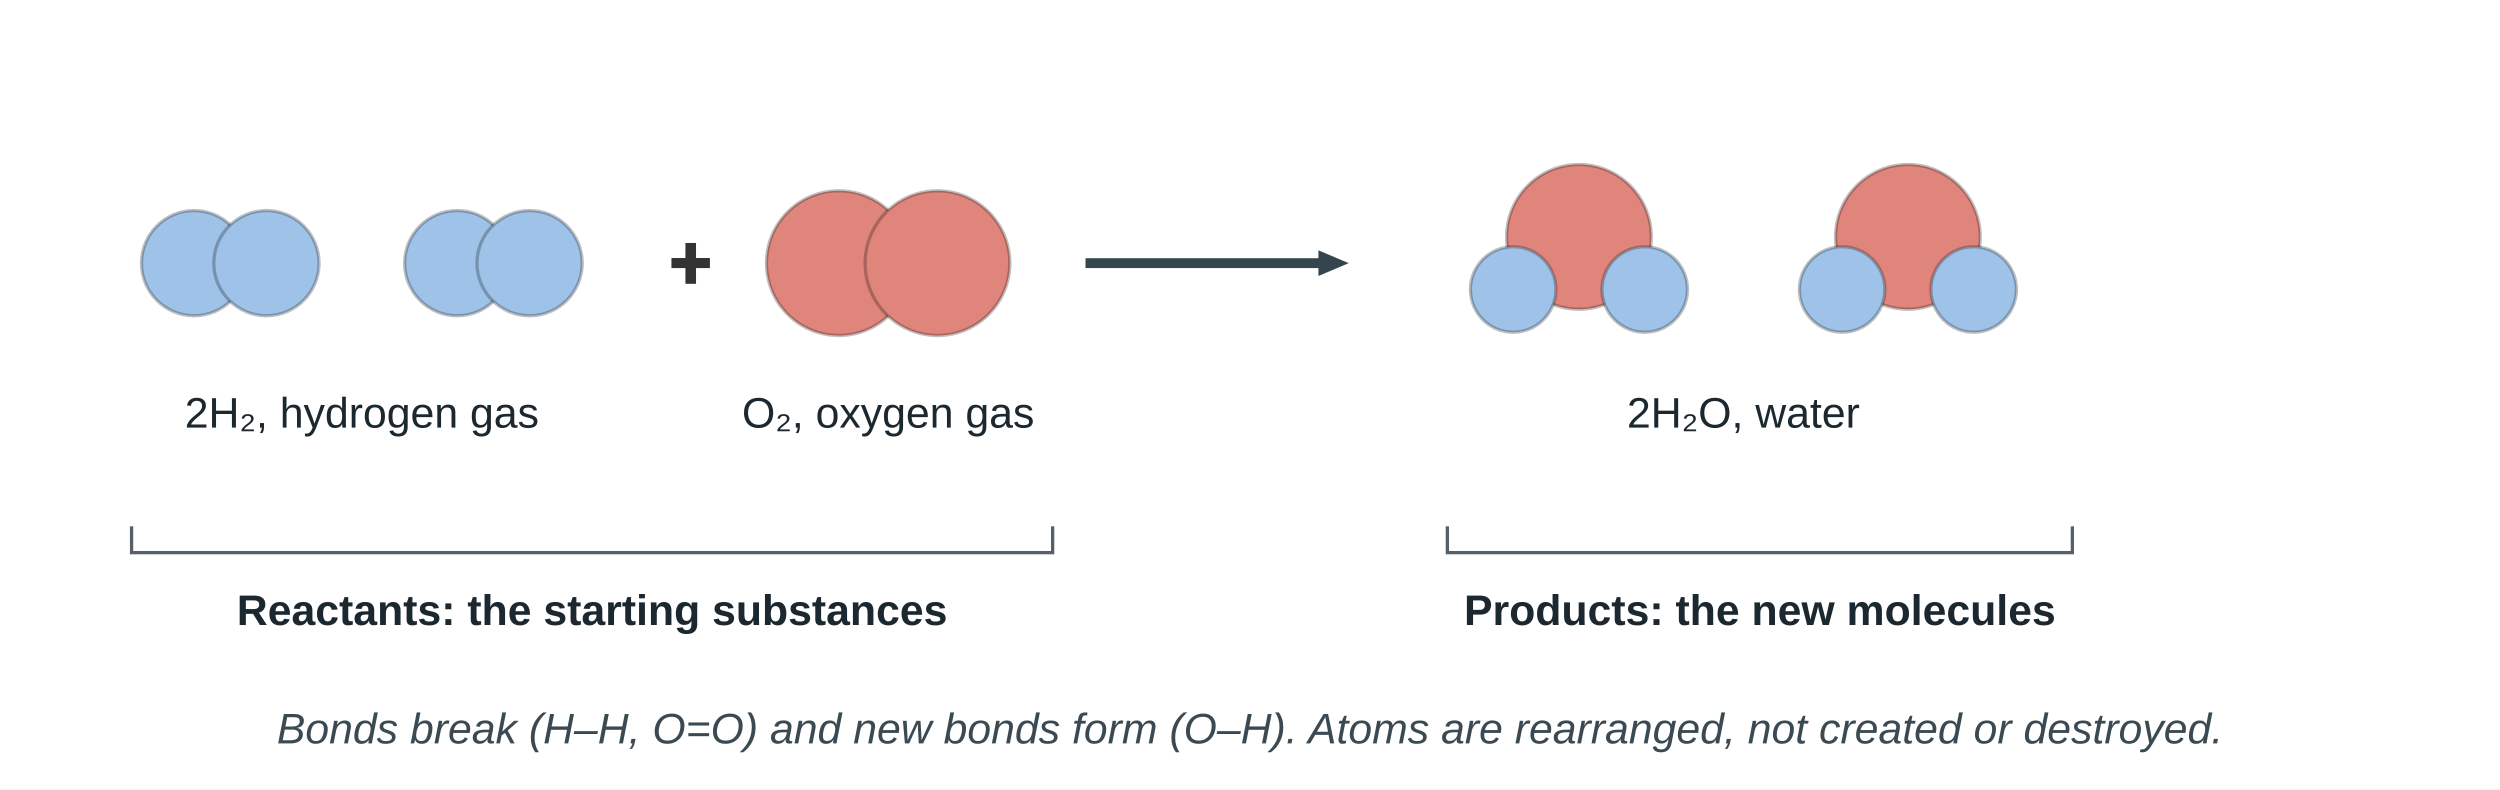
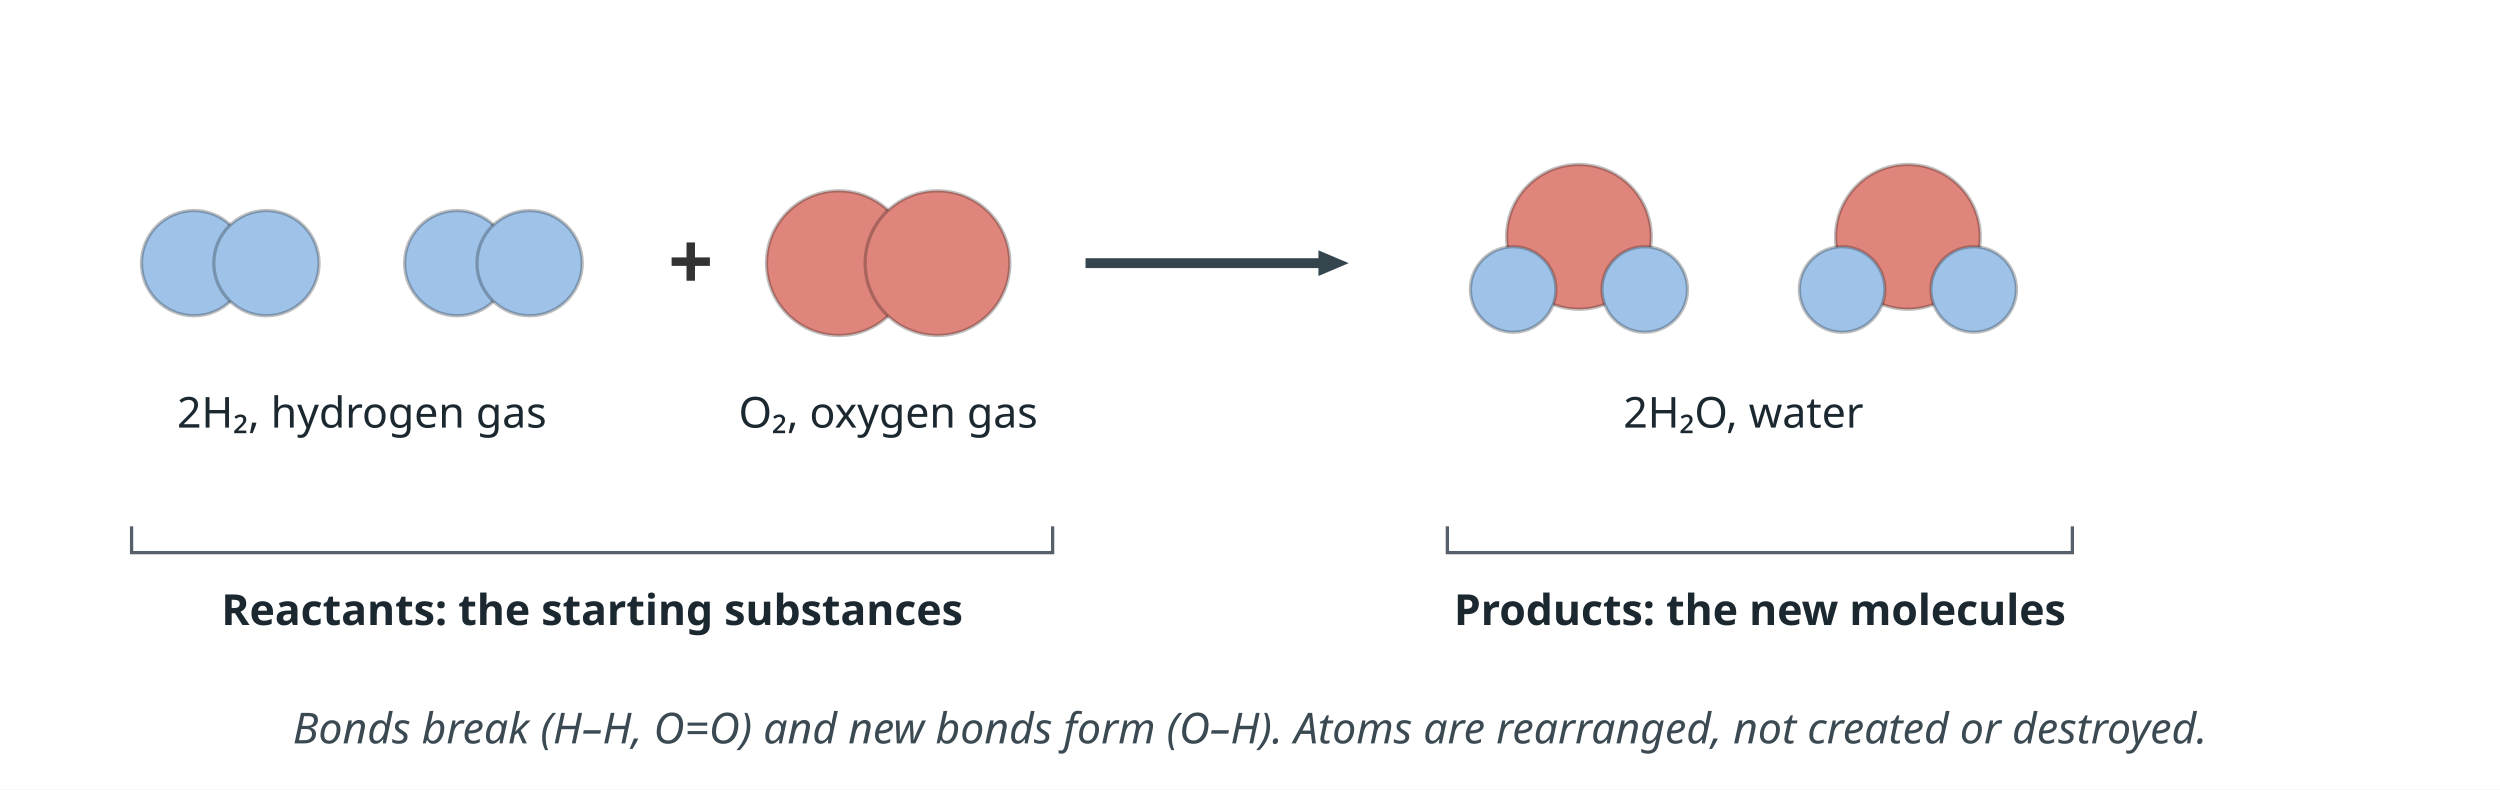
- <svg xmlns="http://www.w3.org/2000/svg" viewBox="0 0 760 240" role="img" aria-label="Two hydrogen molecules and one oxygen molecule react to form two water molecules" style="fill:rgb(0, 0, 0);stroke-width:1px;stroke-linecap:butt;stroke-linejoin:miter;opacity:1;fill-opacity:1;stroke-opacity:1;font-family:&quot;Source Sans 3&quot;, &quot;Segoe UI&quot;, system-ui, -apple-system, Roboto, Arial, sans-serif;font-size:17px;font-weight:400;text-anchor:start;dominant-baseline:auto;display:block;visibility:visible;">
-   <rect width="760" height="240" fill="#fff" style="fill:rgb(255, 255, 255);stroke:none;stroke-width:1px;stroke-linecap:butt;stroke-linejoin:miter;opacity:1;fill-opacity:1;stroke-opacity:1;font-family:&quot;Source Sans 3&quot;, &quot;Segoe UI&quot;, system-ui, -apple-system, Roboto, Arial, sans-serif;font-size:17px;font-weight:400;text-anchor:start;dominant-baseline:auto;display:inline;visibility:visible;" />
-   <g data-term="reactants" style="fill:rgb(0, 0, 0);stroke:none;stroke-width:1px;stroke-linecap:butt;stroke-linejoin:miter;opacity:1;fill-opacity:1;stroke-opacity:1;font-family:&quot;Source Sans 3&quot;, &quot;Segoe UI&quot;, system-ui, -apple-system, Roboto, Arial, sans-serif;font-size:17px;font-weight:400;text-anchor:start;dominant-baseline:auto;display:inline;visibility:visible;">
-     <circle cx="59" cy="80" r="16" fill="#9fc3e8" stroke="rgba(0,0,0,.25)" style="fill:rgb(159, 195, 232);stroke:rgba(0, 0, 0, 0.25);stroke-width:1px;stroke-linecap:butt;stroke-linejoin:miter;opacity:1;fill-opacity:1;stroke-opacity:1;font-family:&quot;Source Sans 3&quot;, &quot;Segoe UI&quot;, system-ui, -apple-system, Roboto, Arial, sans-serif;font-size:17px;font-weight:400;text-anchor:start;dominant-baseline:auto;display:inline;visibility:visible;" />
-     <circle cx="81" cy="80" r="16" fill="#9fc3e8" stroke="rgba(0,0,0,.25)" style="fill:rgb(159, 195, 232);stroke:rgba(0, 0, 0, 0.25);stroke-width:1px;stroke-linecap:butt;stroke-linejoin:miter;opacity:1;fill-opacity:1;stroke-opacity:1;font-family:&quot;Source Sans 3&quot;, &quot;Segoe UI&quot;, system-ui, -apple-system, Roboto, Arial, sans-serif;font-size:17px;font-weight:400;text-anchor:start;dominant-baseline:auto;display:inline;visibility:visible;" />
-     <circle cx="139" cy="80" r="16" fill="#9fc3e8" stroke="rgba(0,0,0,.25)" style="fill:rgb(159, 195, 232);stroke:rgba(0, 0, 0, 0.25);stroke-width:1px;stroke-linecap:butt;stroke-linejoin:miter;opacity:1;fill-opacity:1;stroke-opacity:1;font-family:&quot;Source Sans 3&quot;, &quot;Segoe UI&quot;, system-ui, -apple-system, Roboto, Arial, sans-serif;font-size:17px;font-weight:400;text-anchor:start;dominant-baseline:auto;display:inline;visibility:visible;" />
-     <circle cx="161" cy="80" r="16" fill="#9fc3e8" stroke="rgba(0,0,0,.25)" style="fill:rgb(159, 195, 232);stroke:rgba(0, 0, 0, 0.25);stroke-width:1px;stroke-linecap:butt;stroke-linejoin:miter;opacity:1;fill-opacity:1;stroke-opacity:1;font-family:&quot;Source Sans 3&quot;, &quot;Segoe UI&quot;, system-ui, -apple-system, Roboto, Arial, sans-serif;font-size:17px;font-weight:400;text-anchor:start;dominant-baseline:auto;display:inline;visibility:visible;" />
-     <text x="110" y="130" text-anchor="middle" style="fill:rgb(28, 40, 48);stroke:none;stroke-width:1px;stroke-linecap:butt;stroke-linejoin:miter;opacity:1;fill-opacity:1;stroke-opacity:1;font-family:&quot;Source Sans 3&quot;, Arial, sans-serif;font-size:13px;font-weight:400;text-anchor:middle;dominant-baseline:auto;display:block;visibility:visible;" data-l="1">2H₂, hydrogen gas</text>
-     <text x="210" y="88" text-anchor="middle" font-family="Source Sans 3,Arial" font-size="24" font-weight="700" fill="#333" style="fill:rgb(51, 51, 51);stroke:none;stroke-width:1px;stroke-linecap:butt;stroke-linejoin:miter;opacity:1;fill-opacity:1;stroke-opacity:1;font-family:&quot;Source Sans 3&quot;, &quot;Segoe UI&quot;, system-ui, -apple-system, Roboto, Arial, sans-serif;font-size:24px;font-weight:700;text-anchor:middle;dominant-baseline:auto;display:block;visibility:visible;" data-l="1">+</text>
-     <circle cx="255" cy="80" r="22" fill="#e0857c" stroke="rgba(0,0,0,.25)" style="fill:rgb(224, 133, 124);stroke:rgba(0, 0, 0, 0.25);stroke-width:1px;stroke-linecap:butt;stroke-linejoin:miter;opacity:1;fill-opacity:1;stroke-opacity:1;font-family:&quot;Source Sans 3&quot;, &quot;Segoe UI&quot;, system-ui, -apple-system, Roboto, Arial, sans-serif;font-size:17px;font-weight:400;text-anchor:start;dominant-baseline:auto;display:inline;visibility:visible;" />
-     <circle cx="285" cy="80" r="22" fill="#e0857c" stroke="rgba(0,0,0,.25)" style="fill:rgb(224, 133, 124);stroke:rgba(0, 0, 0, 0.25);stroke-width:1px;stroke-linecap:butt;stroke-linejoin:miter;opacity:1;fill-opacity:1;stroke-opacity:1;font-family:&quot;Source Sans 3&quot;, &quot;Segoe UI&quot;, system-ui, -apple-system, Roboto, Arial, sans-serif;font-size:17px;font-weight:400;text-anchor:start;dominant-baseline:auto;display:inline;visibility:visible;" />
-     <text x="270" y="130" text-anchor="middle" style="fill:rgb(28, 40, 48);stroke:none;stroke-width:1px;stroke-linecap:butt;stroke-linejoin:miter;opacity:1;fill-opacity:1;stroke-opacity:1;font-family:&quot;Source Sans 3&quot;, Arial, sans-serif;font-size:13px;font-weight:400;text-anchor:middle;dominant-baseline:auto;display:block;visibility:visible;" data-l="1">O₂, oxygen gas</text>
+ <svg xmlns="http://www.w3.org/2000/svg" viewBox="0 0 760 240" role="img" aria-label="Two hydrogen molecules and one oxygen molecule react to form two water molecules" style="fill:rgb(0, 0, 0);stroke:none;stroke-width:1px;stroke-dasharray:none;stroke-linecap:butt;stroke-linejoin:miter;fill-opacity:1;stroke-opacity:1;font-family:'Source Sans 3',system-ui,sans-serif;font-size:17px;font-weight:400;font-style:normal;text-anchor:start;letter-spacing:normal;visibility:visible;paint-order:normal;">
+   <rect width="760" height="240" fill="#fff" style="fill:rgb(255, 255, 255);" />
+   <g data-term="reactants" style="">
+     <circle cx="59" cy="80" r="16" fill="#9fc3e8" stroke="rgba(0,0,0,.25)" style="fill:rgb(159, 195, 232);stroke:rgba(0, 0, 0, 0.25);" />
+     <circle cx="81" cy="80" r="16" fill="#9fc3e8" stroke="rgba(0,0,0,.25)" style="fill:rgb(159, 195, 232);stroke:rgba(0, 0, 0, 0.25);" />
+     <circle cx="139" cy="80" r="16" fill="#9fc3e8" stroke="rgba(0,0,0,.25)" style="fill:rgb(159, 195, 232);stroke:rgba(0, 0, 0, 0.25);" />
+     <circle cx="161" cy="80" r="16" fill="#9fc3e8" stroke="rgba(0,0,0,.25)" style="fill:rgb(159, 195, 232);stroke:rgba(0, 0, 0, 0.25);" />
+     <text x="110" y="130" text-anchor="middle" style="fill:rgb(28, 40, 48);font-family:'Source Sans 3',system-ui,sans-serif;font-size:13px;text-anchor:middle;display:block;" data-l="1">2H₂, hydrogen gas</text>
+     <text x="210" y="88" text-anchor="middle" font-family="Source Sans 3,Arial" font-size="24" font-weight="700" fill="#333" style="fill:rgb(51, 51, 51);font-size:24px;font-weight:700;text-anchor:middle;display:block;" data-l="1">+</text>
+     <circle cx="255" cy="80" r="22" fill="#e0857c" stroke="rgba(0,0,0,.25)" style="fill:rgb(224, 133, 124);stroke:rgba(0, 0, 0, 0.25);" />
+     <circle cx="285" cy="80" r="22" fill="#e0857c" stroke="rgba(0,0,0,.25)" style="fill:rgb(224, 133, 124);stroke:rgba(0, 0, 0, 0.25);" />
+     <text x="270" y="130" text-anchor="middle" style="fill:rgb(28, 40, 48);font-family:'Source Sans 3',system-ui,sans-serif;font-size:13px;text-anchor:middle;display:block;" data-l="1">O₂, oxygen gas</text>
  </g>
-   <g data-term="chemical-reaction" style="fill:rgb(0, 0, 0);stroke:none;stroke-width:1px;stroke-linecap:butt;stroke-linejoin:miter;opacity:1;fill-opacity:1;stroke-opacity:1;font-family:&quot;Source Sans 3&quot;, &quot;Segoe UI&quot;, system-ui, -apple-system, Roboto, Arial, sans-serif;font-size:17px;font-weight:400;text-anchor:start;dominant-baseline:auto;display:inline;visibility:visible;">
-     <line x1="330" y1="80" x2="404.0" y2="80.0" stroke="#34454e" stroke-width="3" style="fill:rgb(0, 0, 0);stroke:rgb(52, 69, 78);stroke-width:3px;stroke-linecap:butt;stroke-linejoin:miter;opacity:1;fill-opacity:1;stroke-opacity:1;font-family:&quot;Source Sans 3&quot;, &quot;Segoe UI&quot;, system-ui, -apple-system, Roboto, Arial, sans-serif;font-size:17px;font-weight:400;text-anchor:start;dominant-baseline:auto;display:inline;visibility:visible;" />
-     <polygon points="410,80 400.8,83.9 400.8,76.1" fill="#34454e" style="fill:rgb(52, 69, 78);stroke:none;stroke-width:1px;stroke-linecap:butt;stroke-linejoin:miter;opacity:1;fill-opacity:1;stroke-opacity:1;font-family:&quot;Source Sans 3&quot;, &quot;Segoe UI&quot;, system-ui, -apple-system, Roboto, Arial, sans-serif;font-size:17px;font-weight:400;text-anchor:start;dominant-baseline:auto;display:inline;visibility:visible;" />
+   <g data-term="chemical-reaction" style="">
+     <line x1="330" y1="80" x2="404.0" y2="80.0" stroke="#34454e" stroke-width="3" style="stroke:rgb(52, 69, 78);stroke-width:3px;" />
+     <polygon points="410,80 400.8,83.9 400.8,76.1" fill="#34454e" style="fill:rgb(52, 69, 78);" />
  </g>
-   <g data-term="products" style="fill:rgb(0, 0, 0);stroke:none;stroke-width:1px;stroke-linecap:butt;stroke-linejoin:miter;opacity:1;fill-opacity:1;stroke-opacity:1;font-family:&quot;Source Sans 3&quot;, &quot;Segoe UI&quot;, system-ui, -apple-system, Roboto, Arial, sans-serif;font-size:17px;font-weight:400;text-anchor:start;dominant-baseline:auto;display:inline;visibility:visible;">
-     <circle cx="480" cy="72" r="22" fill="#e0857c" stroke="rgba(0,0,0,.25)" style="fill:rgb(224, 133, 124);stroke:rgba(0, 0, 0, 0.25);stroke-width:1px;stroke-linecap:butt;stroke-linejoin:miter;opacity:1;fill-opacity:1;stroke-opacity:1;font-family:&quot;Source Sans 3&quot;, &quot;Segoe UI&quot;, system-ui, -apple-system, Roboto, Arial, sans-serif;font-size:17px;font-weight:400;text-anchor:start;dominant-baseline:auto;display:inline;visibility:visible;" />
-     <circle cx="460" cy="88" r="13" fill="#9fc3e8" stroke="rgba(0,0,0,.25)" style="fill:rgb(159, 195, 232);stroke:rgba(0, 0, 0, 0.25);stroke-width:1px;stroke-linecap:butt;stroke-linejoin:miter;opacity:1;fill-opacity:1;stroke-opacity:1;font-family:&quot;Source Sans 3&quot;, &quot;Segoe UI&quot;, system-ui, -apple-system, Roboto, Arial, sans-serif;font-size:17px;font-weight:400;text-anchor:start;dominant-baseline:auto;display:inline;visibility:visible;" />
-     <circle cx="500" cy="88" r="13" fill="#9fc3e8" stroke="rgba(0,0,0,.25)" style="fill:rgb(159, 195, 232);stroke:rgba(0, 0, 0, 0.25);stroke-width:1px;stroke-linecap:butt;stroke-linejoin:miter;opacity:1;fill-opacity:1;stroke-opacity:1;font-family:&quot;Source Sans 3&quot;, &quot;Segoe UI&quot;, system-ui, -apple-system, Roboto, Arial, sans-serif;font-size:17px;font-weight:400;text-anchor:start;dominant-baseline:auto;display:inline;visibility:visible;" />
-     <circle cx="580" cy="72" r="22" fill="#e0857c" stroke="rgba(0,0,0,.25)" style="fill:rgb(224, 133, 124);stroke:rgba(0, 0, 0, 0.25);stroke-width:1px;stroke-linecap:butt;stroke-linejoin:miter;opacity:1;fill-opacity:1;stroke-opacity:1;font-family:&quot;Source Sans 3&quot;, &quot;Segoe UI&quot;, system-ui, -apple-system, Roboto, Arial, sans-serif;font-size:17px;font-weight:400;text-anchor:start;dominant-baseline:auto;display:inline;visibility:visible;" />
-     <circle cx="560" cy="88" r="13" fill="#9fc3e8" stroke="rgba(0,0,0,.25)" style="fill:rgb(159, 195, 232);stroke:rgba(0, 0, 0, 0.25);stroke-width:1px;stroke-linecap:butt;stroke-linejoin:miter;opacity:1;fill-opacity:1;stroke-opacity:1;font-family:&quot;Source Sans 3&quot;, &quot;Segoe UI&quot;, system-ui, -apple-system, Roboto, Arial, sans-serif;font-size:17px;font-weight:400;text-anchor:start;dominant-baseline:auto;display:inline;visibility:visible;" />
-     <circle cx="600" cy="88" r="13" fill="#9fc3e8" stroke="rgba(0,0,0,.25)" style="fill:rgb(159, 195, 232);stroke:rgba(0, 0, 0, 0.25);stroke-width:1px;stroke-linecap:butt;stroke-linejoin:miter;opacity:1;fill-opacity:1;stroke-opacity:1;font-family:&quot;Source Sans 3&quot;, &quot;Segoe UI&quot;, system-ui, -apple-system, Roboto, Arial, sans-serif;font-size:17px;font-weight:400;text-anchor:start;dominant-baseline:auto;display:inline;visibility:visible;" />
-     <text x="530" y="130" text-anchor="middle" style="fill:rgb(28, 40, 48);stroke:none;stroke-width:1px;stroke-linecap:butt;stroke-linejoin:miter;opacity:1;fill-opacity:1;stroke-opacity:1;font-family:&quot;Source Sans 3&quot;, Arial, sans-serif;font-size:13px;font-weight:400;text-anchor:middle;dominant-baseline:auto;display:block;visibility:visible;" data-l="1">2H₂O, water</text>
+   <g data-term="products" style="">
+     <circle cx="480" cy="72" r="22" fill="#e0857c" stroke="rgba(0,0,0,.25)" style="fill:rgb(224, 133, 124);stroke:rgba(0, 0, 0, 0.25);" />
+     <circle cx="460" cy="88" r="13" fill="#9fc3e8" stroke="rgba(0,0,0,.25)" style="fill:rgb(159, 195, 232);stroke:rgba(0, 0, 0, 0.25);" />
+     <circle cx="500" cy="88" r="13" fill="#9fc3e8" stroke="rgba(0,0,0,.25)" style="fill:rgb(159, 195, 232);stroke:rgba(0, 0, 0, 0.25);" />
+     <circle cx="580" cy="72" r="22" fill="#e0857c" stroke="rgba(0,0,0,.25)" style="fill:rgb(224, 133, 124);stroke:rgba(0, 0, 0, 0.25);" />
+     <circle cx="560" cy="88" r="13" fill="#9fc3e8" stroke="rgba(0,0,0,.25)" style="fill:rgb(159, 195, 232);stroke:rgba(0, 0, 0, 0.25);" />
+     <circle cx="600" cy="88" r="13" fill="#9fc3e8" stroke="rgba(0,0,0,.25)" style="fill:rgb(159, 195, 232);stroke:rgba(0, 0, 0, 0.25);" />
+     <text x="530" y="130" text-anchor="middle" style="fill:rgb(28, 40, 48);font-family:'Source Sans 3',system-ui,sans-serif;font-size:13px;text-anchor:middle;display:block;" data-l="1">2H₂O, water</text>
  </g>
-   <path d="M40 160 v8 H320 v-8" stroke="#55606a" fill="none" style="fill:none;stroke:rgb(85, 96, 106);stroke-width:1px;stroke-linecap:butt;stroke-linejoin:miter;opacity:1;fill-opacity:1;stroke-opacity:1;font-family:&quot;Source Sans 3&quot;, &quot;Segoe UI&quot;, system-ui, -apple-system, Roboto, Arial, sans-serif;font-size:17px;font-weight:400;text-anchor:start;dominant-baseline:auto;display:inline;visibility:visible;" />
-   <text x="180" y="190" text-anchor="middle" font-weight="700" style="fill:rgb(28, 40, 48);stroke:none;stroke-width:1px;stroke-linecap:butt;stroke-linejoin:miter;opacity:1;fill-opacity:1;stroke-opacity:1;font-family:&quot;Source Sans 3&quot;, Arial, sans-serif;font-size:13px;font-weight:700;text-anchor:middle;dominant-baseline:auto;display:block;visibility:visible;" data-l="1">Reactants: the starting substances</text>
-   <path d="M440 160 v8 H630 v-8" stroke="#55606a" fill="none" style="fill:none;stroke:rgb(85, 96, 106);stroke-width:1px;stroke-linecap:butt;stroke-linejoin:miter;opacity:1;fill-opacity:1;stroke-opacity:1;font-family:&quot;Source Sans 3&quot;, &quot;Segoe UI&quot;, system-ui, -apple-system, Roboto, Arial, sans-serif;font-size:17px;font-weight:400;text-anchor:start;dominant-baseline:auto;display:inline;visibility:visible;" />
-   <text x="535" y="190" text-anchor="middle" font-weight="700" style="fill:rgb(28, 40, 48);stroke:none;stroke-width:1px;stroke-linecap:butt;stroke-linejoin:miter;opacity:1;fill-opacity:1;stroke-opacity:1;font-family:&quot;Source Sans 3&quot;, Arial, sans-serif;font-size:13px;font-weight:700;text-anchor:middle;dominant-baseline:auto;display:block;visibility:visible;" data-l="1">Products: the new molecules</text>
-   <text x="380" y="226" text-anchor="middle" style="fill:rgb(59, 74, 82);stroke:none;stroke-width:1px;stroke-linecap:butt;stroke-linejoin:miter;opacity:1;fill-opacity:1;stroke-opacity:1;font-family:&quot;Source Sans 3&quot;, Arial, sans-serif;font-size:13px;font-weight:400;font-style:italic;text-anchor:middle;dominant-baseline:auto;display:block;visibility:visible;" data-l="1">Bonds break (H–H, O=O) and new bonds form (O–H). Atoms are rearranged, not created or destroyed.</text>
+   <path d="M40 160 v8 H320 v-8" stroke="#55606a" fill="none" style="fill:none;stroke:rgb(85, 96, 106);" />
+   <text x="180" y="190" text-anchor="middle" font-weight="700" style="fill:rgb(28, 40, 48);font-family:'Source Sans 3',system-ui,sans-serif;font-size:13px;font-weight:700;text-anchor:middle;display:block;" data-l="1">Reactants: the starting substances</text>
+   <path d="M440 160 v8 H630 v-8" stroke="#55606a" fill="none" style="fill:none;stroke:rgb(85, 96, 106);" />
+   <text x="535" y="190" text-anchor="middle" font-weight="700" style="fill:rgb(28, 40, 48);font-family:'Source Sans 3',system-ui,sans-serif;font-size:13px;font-weight:700;text-anchor:middle;display:block;" data-l="1">Products: the new molecules</text>
+   <text x="380" y="226" text-anchor="middle" style="fill:rgb(59, 74, 82);font-family:'Source Sans 3',system-ui,sans-serif;font-size:13px;font-style:italic;text-anchor:middle;display:block;" data-l="1">Bonds break (H–H, O=O) and new bonds form (O–H). Atoms are rearranged, not created or destroyed.</text>
</svg>
